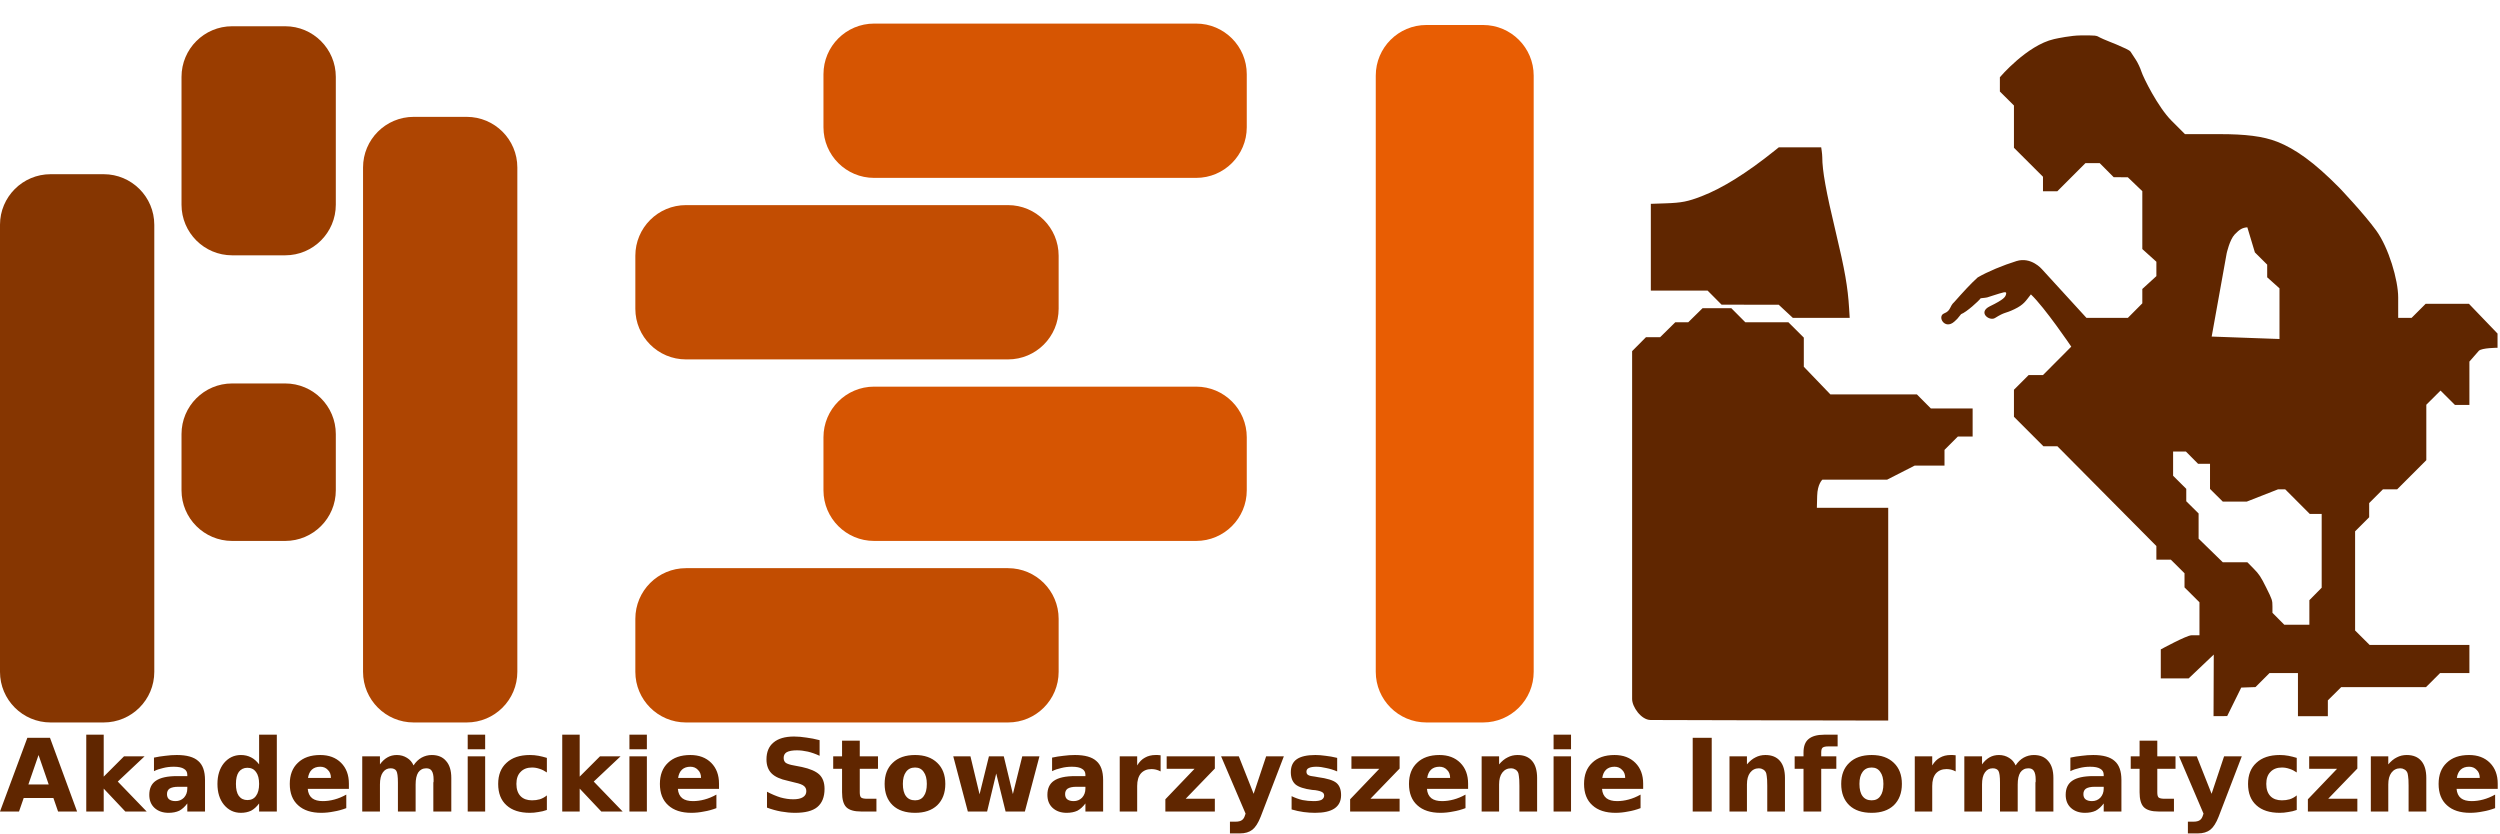
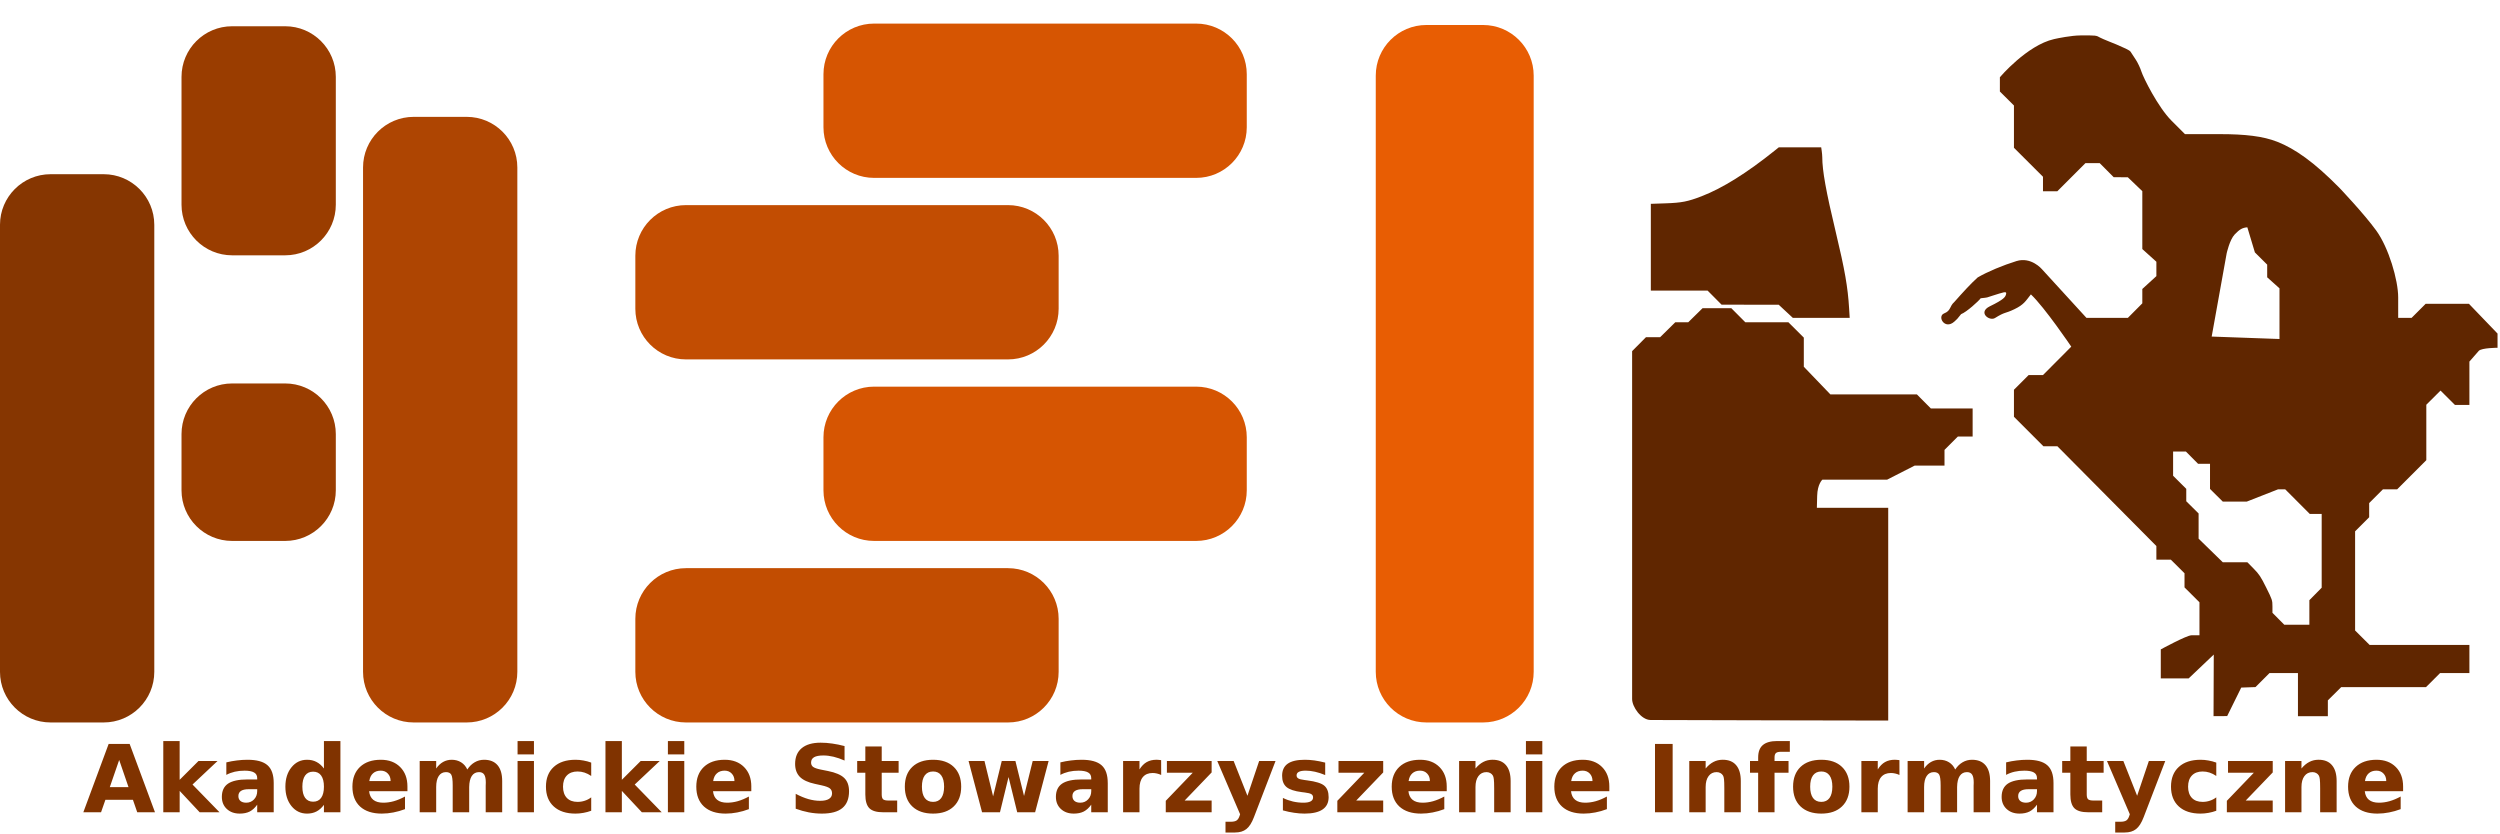
<svg xmlns="http://www.w3.org/2000/svg" width="150" height="50" version="1">
-   <text style="text-align:start;line-height:125%" x="-.03" y="48.692" font-size="6.062" font-weight="700" fill="#602600" font-family="Bitstream Vera Sans">
-     <tspan x="-.03" y="48.692">Akademickie Stowarzyszenie Informatyczne</tspan>
-   </text>
  <path d="M97.927 21.069l.83-.836h.85l.91-.897h.778l.859-.844h1.725l.84.844h2.585l.925.921v1.748l1.592 1.657h5.19l.839.844h2.508v1.688h-.888l-.8.8v.941h-1.788l-1.653.844h-3.886s-.296.26-.313.972l-.018.716h4.281v12.767S99.6 43.208 99.03 43.2c-.561-.008-1.109-.793-1.103-1.268.005-.476 0-20.863 0-20.863zm34.9 18.203l-1.505 1.43h-1.675v-1.738s1.554-.847 1.841-.847h.48v-1.98l-.897-.893v-.849l-.82-.815h-.868l-.001-.818-5.939-5.987h-.84l-1.766-1.769v-1.621l.883-.883h.86l1.696-1.703s-1.587-2.348-2.422-3.136c-.322.408-.421.616-.994.891-.587.283-.524.131-1.17.532-.34.195-1.038-.348-.296-.71.862-.418.921-.561.966-.708.072-.239-.153-.127-.802.071-.408.126-.224.103-.716.156-.122.17-.851.832-1.176.954-.24.305-.245.303-.397.44-.588.534-1.056-.311-.623-.484.426-.169.31-.418.612-.685.492-.556.985-1.099 1.402-1.473.6-.351 1.523-.732 2.33-.983.879-.272 1.52.481 1.52.481l2.678 2.928h2.483l.868-.873v-.861l.844-.772v-.862l-.844-.762V11.47l-.87-.834-.847-.004-.839-.844h-.857l-1.687 1.688h-.86v-.871l-1.742-1.739V6.33l-.844-.839v-.857s1.624-1.919 3.25-2.288c.232-.053 1.037-.216 1.566-.22.948-.007.965-.005 1.198.131.13.076.918.385.976.41.446.192.788.34.85.435.06.094.204.313.32.488.114.174.265.493.333.708.116.363.99 2.125 1.802 2.94l.809.81h2.09c1.521 0 2.598.122 3.45.459 1.06.418 2.194 1.206 3.728 2.763 0 0 1.464 1.536 2.21 2.564.745 1.027 1.316 2.967 1.316 4.01v1.229h.804l.844-.844h2.598l1.715 1.785v.852s-.936.003-1.12.18l-.568.649v2.6h-.869l-.864-.86-.852.849v3.326l-1.75 1.75h-.854l-.825.825v.85l-.844.844v5.95l.872.868h5.986v1.688h-1.76l-.845.844h-5.088l-.8.793v.948h-1.794v-2.585h-1.708l-.84.84-.855.03-.844 1.71-.818.005.014-3.698zm5.735-3.26l.739-.75v-4.425h-.714l-1.474-1.477h-.431l-1.881.738h-1.432l-.768-.762V27.83h-.715l-.733-.739h-.767v1.454l.79.786v.744l.74.733v1.512l1.45 1.414 1.48.004.376.383c.324.328.43.488.75 1.133.36.723.375.766.375 1.133v.382l.71.715h1.505v-1.472zM136.77 17.3l-.739-.662v-.76l-.738-.734-.453-1.506c-.284.025-.454.108-.758.428S133.6 15.2 133.6 15.2l-.899 4.994 4.068.146V17.3zm-30.043.985l-3.432-.005-.839-.844H99.05V12.23l.884-.03c.97-.033 1.334-.105 2.17-.428 1.248-.482 2.705-1.393 4.384-2.74l.238-.191 2.546-.002s.064.397.064.591c.002.816.225 2.056.811 4.5.542 2.262.723 3.297.8 4.577l.035.567-3.412-.002-.844-.785z" fill="#602600" />
-   <g transform="matrix(.4295 0 0 .4295 -66.883 -286.342)" fill-rule="evenodd">
+   <g transform="translate(-66.883 -286.342) scale(.4295)" fill-rule="evenodd">
    <rect width="21.555" height="76.591" x="155.722" y="691.022" ry="7.074" rx="7.074" fill="#863601" />
    <rect width="21.555" height="22" x="181.08" y="720.254" ry="7.074" rx="7.074" fill="#9a3d00" />
    <rect width="21.555" height="59.134" x="669.982" y="-329.893" ry="7.074" rx="7.074" transform="rotate(90)" fill="#d65502" />
    <rect rx="7.074" ry="7.074" y="683.012" x="206.439" height="84.601" width="21.555" fill="#ae4502" />
    <rect transform="rotate(90)" rx="7.074" ry="7.074" y="-303.612" x="695.34" height="59.134" width="21.555" fill="#c24d02" />
    <rect width="21.555" height="59.134" x="746.058" y="-303.612" ry="7.074" rx="7.074" transform="rotate(90)" fill="#c24d01" />
    <rect transform="rotate(90)" rx="7.074" ry="7.074" y="-329.893" x="720.699" height="59.134" width="21.555" fill="#d65502" />
    <rect rx="7.074" ry="7.074" y="670.178" x="347.913" height="97.435" width="22.062" fill="#e85d03" />
    <rect rx="7.074" ry="7.074" y="670.354" x="181.08" height="32" width="21.555" fill="#9a3d00" />
  </g>
+   <g style="line-height:0%;-inkscape-font-specification:'sans-serif Bold'" font-weight="700" font-size="5.625" font-family="sans-serif" letter-spacing="0" word-spacing="0" fill="#803300">
+     <path d="M7.977 47.989H6.324l-.261.747H5l1.519-4.1h1.26l1.52 4.1H8.234l-.258-.747zm-1.39-.76h1.124l-.56-1.632-.563 1.631zM9.796 44.462h.983v2.327l1.131-1.13h1.143l-1.502 1.413 1.62 1.664H11.98l-1.2-1.283v1.283h-.983v-4.274zM14.92 47.352q-.307 0-.464.104-.153.104-.153.308 0 .186.123.294.127.104.35.104.276 0 .466-.198.19-.2.19-.5v-.112h-.511zm1.503-.371v1.755h-.991v-.456q-.198.28-.445.41-.248.126-.602.126-.478 0-.777-.278-.297-.28-.297-.725 0-.54.37-.794.374-.252 1.171-.252h.58v-.077q0-.234-.185-.34-.184-.11-.574-.11-.315 0-.587.063-.272.063-.506.19v-.75q.316-.078.635-.116.318-.041.637-.041.832 0 1.2.33.371.326.371 1.065zM19.436 46.11v-1.648h.989v4.274h-.989v-.445q-.203.272-.448.398-.244.127-.565.127-.569 0-.934-.45-.366-.454-.366-1.165 0-.712.366-1.162.365-.453.934-.453.318 0 .563.129.247.126.45.395zm-.648 1.992q.316 0 .48-.231.168-.23.168-.67 0-.44-.168-.67-.164-.231-.48-.231-.313 0-.48.23-.166.231-.166.67 0 .44.165.67.168.232.48.232zM24.446 47.19v.28h-2.3q.037.346.25.519.215.173.6.173.31 0 .634-.09.327-.094.67-.28v.757q-.349.132-.697.198-.35.069-.698.069-.835 0-1.3-.423-.46-.426-.46-1.192 0-.753.453-1.184.456-.431 1.252-.431.725 0 1.16.436.436.437.436 1.168zm-1.01-.327q0-.28-.166-.45-.162-.174-.425-.174-.286 0-.465.162-.178.16-.222.462h1.277zM28.038 46.17q.187-.285.443-.433.258-.151.565-.151.53 0 .808.327.277.326.277.95v1.873h-.989v-1.604q.003-.036.003-.074.003-.039.003-.11 0-.327-.096-.472-.096-.149-.31-.149-.28 0-.435.231-.15.23-.156.667v1.511h-.989v-1.604q0-.51-.088-.656-.088-.149-.313-.149-.283 0-.437.234-.153.23-.153.662v1.513h-.99V45.66h.99v.45q.18-.26.414-.392.237-.132.52-.132.318 0 .562.153.245.154.371.432zM31.054 45.66h.983v3.076h-.983V45.66zm0-1.198h.983v.802h-.983v-.802zM35.473 45.756v.802q-.2-.137-.403-.203-.2-.066-.418-.066-.412 0-.643.242-.228.238-.228.67 0 .43.228.673.231.239.643.239.23 0 .437-.07.209-.068.384-.202v.804q-.23.086-.47.127-.236.044-.474.044-.833 0-1.302-.426-.47-.429-.47-1.19 0-.76.47-1.186.47-.428 1.302-.428.241 0 .475.044.236.04.47.126zM36.328 44.462h.983v2.327l1.131-1.13h1.143l-1.502 1.413 1.62 1.664h-1.192l-1.2-1.283v1.283h-.983v-4.274zM40.074 45.66h.983v3.076h-.983V45.66zm0-1.198h.983v.802h-.983v-.802zM45.078 47.19v.28H42.78q.036.346.25.519.214.173.599.173.31 0 .634-.09.327-.094.67-.28v.757q-.348.132-.697.198-.349.069-.698.069-.835 0-1.299-.423-.461-.426-.461-1.192 0-.753.453-1.184.456-.431 1.252-.431.725 0 1.16.436.436.437.436 1.168zm-1.01-.327q0-.28-.165-.45-.162-.174-.426-.174-.286 0-.464.162-.179.16-.223.462h1.277zM50.673 44.764v.868q-.338-.15-.66-.228-.32-.076-.606-.076-.38 0-.56.104-.182.104-.182.324 0 .165.121.258.124.09.445.157l.45.09q.684.138.973.418.288.28.288.796 0 .679-.404 1.011-.4.33-1.227.33-.39 0-.783-.074-.393-.075-.786-.22v-.893q.393.209.758.316.368.104.709.104.346 0 .53-.115.184-.115.184-.33 0-.192-.126-.296-.124-.105-.497-.187l-.41-.09q-.615-.132-.9-.42-.283-.29-.283-.778 0-.613.395-.942.396-.33 1.137-.33.338 0 .695.052.357.05.739.151zM52.903 44.786v.874h1.014v.703h-1.014v1.305q0 .214.085.29.085.075.338.075h.505v.703h-.843q-.582 0-.826-.242-.242-.244-.242-.826v-1.305h-.489v-.703h.489v-.874h.983zM55.985 46.289q-.327 0-.5.236-.17.233-.17.676 0 .442.17.678.173.234.5.234.321 0 .491-.234.17-.236.17-.678 0-.443-.17-.676-.17-.236-.491-.236zm0-.703q.794 0 1.239.428.447.429.447 1.187t-.447 1.186q-.445.429-1.24.429-.796 0-1.246-.429-.448-.428-.448-1.186t.448-1.187q.45-.428 1.247-.428zM58.113 45.66h.956l.517 2.12.519-2.12h.82l.517 2.098.52-2.098h.955l-.81 3.076h-1.074l-.52-2.115-.515 2.115h-1.074l-.81-3.076zM64.963 47.352q-.307 0-.464.104-.154.104-.154.308 0 .186.124.294.126.104.349.104.277 0 .467-.198.19-.2.19-.5v-.112h-.512zm1.503-.371v1.755h-.992v-.456q-.198.28-.445.41-.247.126-.601.126-.478 0-.777-.278-.297-.28-.297-.725 0-.54.37-.794.374-.252 1.17-.252h.58v-.077q0-.234-.184-.34-.184-.11-.574-.11-.316 0-.588.063-.271.063-.505.19v-.75q.316-.078.635-.116.318-.041.637-.041.832 0 1.2.33.37.326.37 1.065zM69.671 46.498q-.13-.06-.258-.088-.127-.03-.256-.03-.379 0-.585.244-.203.242-.203.695v1.417h-.983V45.66h.983v.505q.19-.302.434-.44.247-.14.59-.14.05 0 .108.006.057.003.167.017l.003.89zM70.014 45.66h2.684v.686l-1.62 1.687h1.62v.703h-2.752v-.687l1.62-1.686h-1.552v-.703zM73.036 45.66h.983l.827 2.087.703-2.087h.983l-1.294 3.367q-.195.514-.456.717-.258.206-.683.206h-.569v-.645h.308q.25 0 .362-.08.115-.08.179-.286l.027-.085-1.37-3.194zM79.512 45.756v.747q-.316-.132-.61-.198t-.555-.066q-.28 0-.417.072-.135.068-.135.214 0 .118.102.181.104.063.37.094l.174.024q.755.097 1.016.316.261.22.261.69 0 .491-.363.738-.362.248-1.082.248-.305 0-.631-.05-.324-.046-.668-.143v-.747q.294.143.602.215.31.071.629.071.288 0 .434-.08.145-.08.145-.236 0-.132-.101-.195-.1-.066-.399-.102l-.173-.021q-.656-.083-.92-.305-.264-.223-.264-.676 0-.489.336-.725.335-.236 1.027-.236.272 0 .571.04.3.042.651.13zM80.309 45.66h2.683v.686l-1.62 1.687h1.62v.703H80.24v-.687l1.62-1.686H80.31v-.703zM86.804 47.19v.28h-2.299q.036.346.25.519.214.173.599.173.31 0 .634-.09.327-.094.67-.28v.757q-.348.132-.697.198-.349.069-.698.069-.835 0-1.299-.423-.461-.426-.461-1.192 0-.753.453-1.184.456-.431 1.252-.431.726 0 1.16.436.436.437.436 1.168zm-1.01-.327q0-.28-.165-.45-.162-.174-.426-.174-.286 0-.464.162-.179.16-.223.462h1.277zM90.638 46.863v1.873h-.988v-1.434q0-.398-.02-.549-.016-.151-.06-.222-.058-.097-.157-.149-.098-.055-.225-.055-.307 0-.483.24-.176.235-.176.656v1.513h-.983V45.66h.983v.45q.223-.269.472-.395.25-.13.553-.13.532 0 .807.328.277.326.277.95zM91.556 45.66h.983v3.076h-.983V45.66zm0-1.198h.983v.802h-.983v-.802zM96.56 47.19v.28h-2.299q.036.346.25.519.214.173.599.173.31 0 .634-.09.327-.094.67-.28v.757q-.348.132-.697.198-.349.069-.698.069-.835 0-1.299-.423-.461-.426-.461-1.192 0-.753.453-1.184.456-.431 1.252-.431.725 0 1.16.436.436.437.436 1.168zm-1.01-.327q0-.28-.165-.45-.163-.174-.426-.174-.286 0-.464.162-.179.16-.223.462h1.277zM99.301 44.635h1.058v4.101H99.3v-4.1zM104.448 46.863v1.873h-.989v-1.434q0-.398-.019-.549-.016-.151-.06-.222-.058-.097-.157-.149-.099-.055-.225-.055-.308 0-.483.24-.176.235-.176.656v1.513h-.983V45.66h.983v.45q.222-.269.472-.395.25-.13.552-.13.533 0 .808.328.277.326.277.95zM107.39 44.462v.646h-.544q-.209 0-.291.077-.083.074-.083.26v.215h.84v.703h-.84v2.373h-.983v-2.373H105v-.703h.49v-.214q0-.503.28-.742.28-.242.867-.242h.753zM109.28 46.289q-.327 0-.5.236-.17.233-.17.676 0 .442.17.678.173.234.5.234.32 0 .491-.234.17-.236.17-.678 0-.443-.17-.676-.17-.236-.492-.236zm0-.703q.793 0 1.238.428.448.429.448 1.187t-.448 1.186q-.445.429-1.239.429-.796 0-1.246-.429-.448-.428-.448-1.186t.448-1.187q.45-.428 1.246-.428zM113.968 46.498q-.13-.06-.258-.088-.127-.03-.256-.03-.379 0-.585.244-.203.242-.203.695v1.417h-.983V45.66h.983v.505q.19-.302.434-.44.247-.14.59-.14.05 0 .108.006.057.003.167.017l.003.89zM117.313 46.17q.187-.285.442-.433.259-.151.566-.151.53 0 .808.327.277.326.277.95v1.873h-.989v-1.604q.003-.036.003-.074.003-.039.003-.11 0-.327-.096-.472-.096-.149-.31-.149-.28 0-.434.231-.151.23-.157.667v1.511h-.988v-1.604q0-.51-.088-.656-.088-.149-.313-.149-.283 0-.437.234-.154.23-.154.662v1.513h-.989V45.66h.99v.45q.18-.26.414-.392.236-.132.519-.132.319 0 .563.153.244.154.37.432zM121.708 47.352q-.308 0-.464.104-.154.104-.154.308 0 .186.123.294.127.104.35.104.277 0 .466-.198.19-.2.19-.5v-.112h-.511zm1.502-.371v1.755h-.991v-.456q-.198.28-.445.41-.248.126-.602.126-.478 0-.777-.278-.297-.28-.297-.725 0-.54.371-.794.374-.252 1.17-.252h.58v-.077q0-.234-.184-.34-.184-.11-.574-.11-.316 0-.588.063-.272.063-.506.19v-.75q.316-.078.635-.116.318-.041.637-.041.832 0 1.2.33.371.326.371 1.065zM125.204 44.786v.874h1.014v.703h-1.014v1.305q0 .214.085.29.085.075.338.075h.505v.703h-.843q-.582 0-.826-.242-.242-.244-.242-.826v-1.305h-.49v-.703h.49v-.874h.983zM126.418 45.66h.983l.827 2.087.703-2.087h.984l-1.294 3.367q-.195.514-.456.717-.258.206-.684.206h-.568v-.645h.307q.25 0 .363-.08.115-.08.178-.286l.028-.085-1.37-3.194zM132.977 45.756v.802q-.2-.137-.404-.203-.2-.066-.417-.066-.412 0-.643.242-.228.238-.228.67 0 .43.228.673.23.239.643.239.23 0 .436-.07.21-.068.385-.202v.804q-.23.086-.47.127-.236.044-.475.044-.832 0-1.302-.426-.47-.429-.47-1.19 0-.76.47-1.186.47-.428 1.302-.428.242 0 .475.044.237.04.47.126zM133.68 45.66h2.684v.686l-1.621 1.687h1.62v.703h-2.752v-.687l1.62-1.686h-1.55v-.703zM140.198 46.863v1.873h-.989v-1.434q0-.398-.02-.549-.016-.151-.06-.222-.057-.097-.156-.149-.1-.055-.225-.055-.308 0-.484.24-.176.235-.176.656v1.513h-.983V45.66h.983v.45q.223-.269.473-.395.25-.13.552-.13.533 0 .807.328.278.326.278.95zM144.186 47.19v.28h-2.3q.037.346.25.519.215.173.6.173.31 0 .634-.09.327-.094.67-.28v.757q-.349.132-.697.198-.35.069-.698.069-.835 0-1.3-.423-.46-.426-.46-1.192 0-.753.453-1.184.456-.431 1.252-.431.725 0 1.16.436.436.437.436 1.168zm-1.011-.327q0-.28-.165-.45-.162-.174-.425-.174-.286 0-.465.162-.178.16-.222.462h1.277z" style="line-height:0%;-inkscape-font-specification:'sans-serif Bold'" />
+   </g>
</svg>
